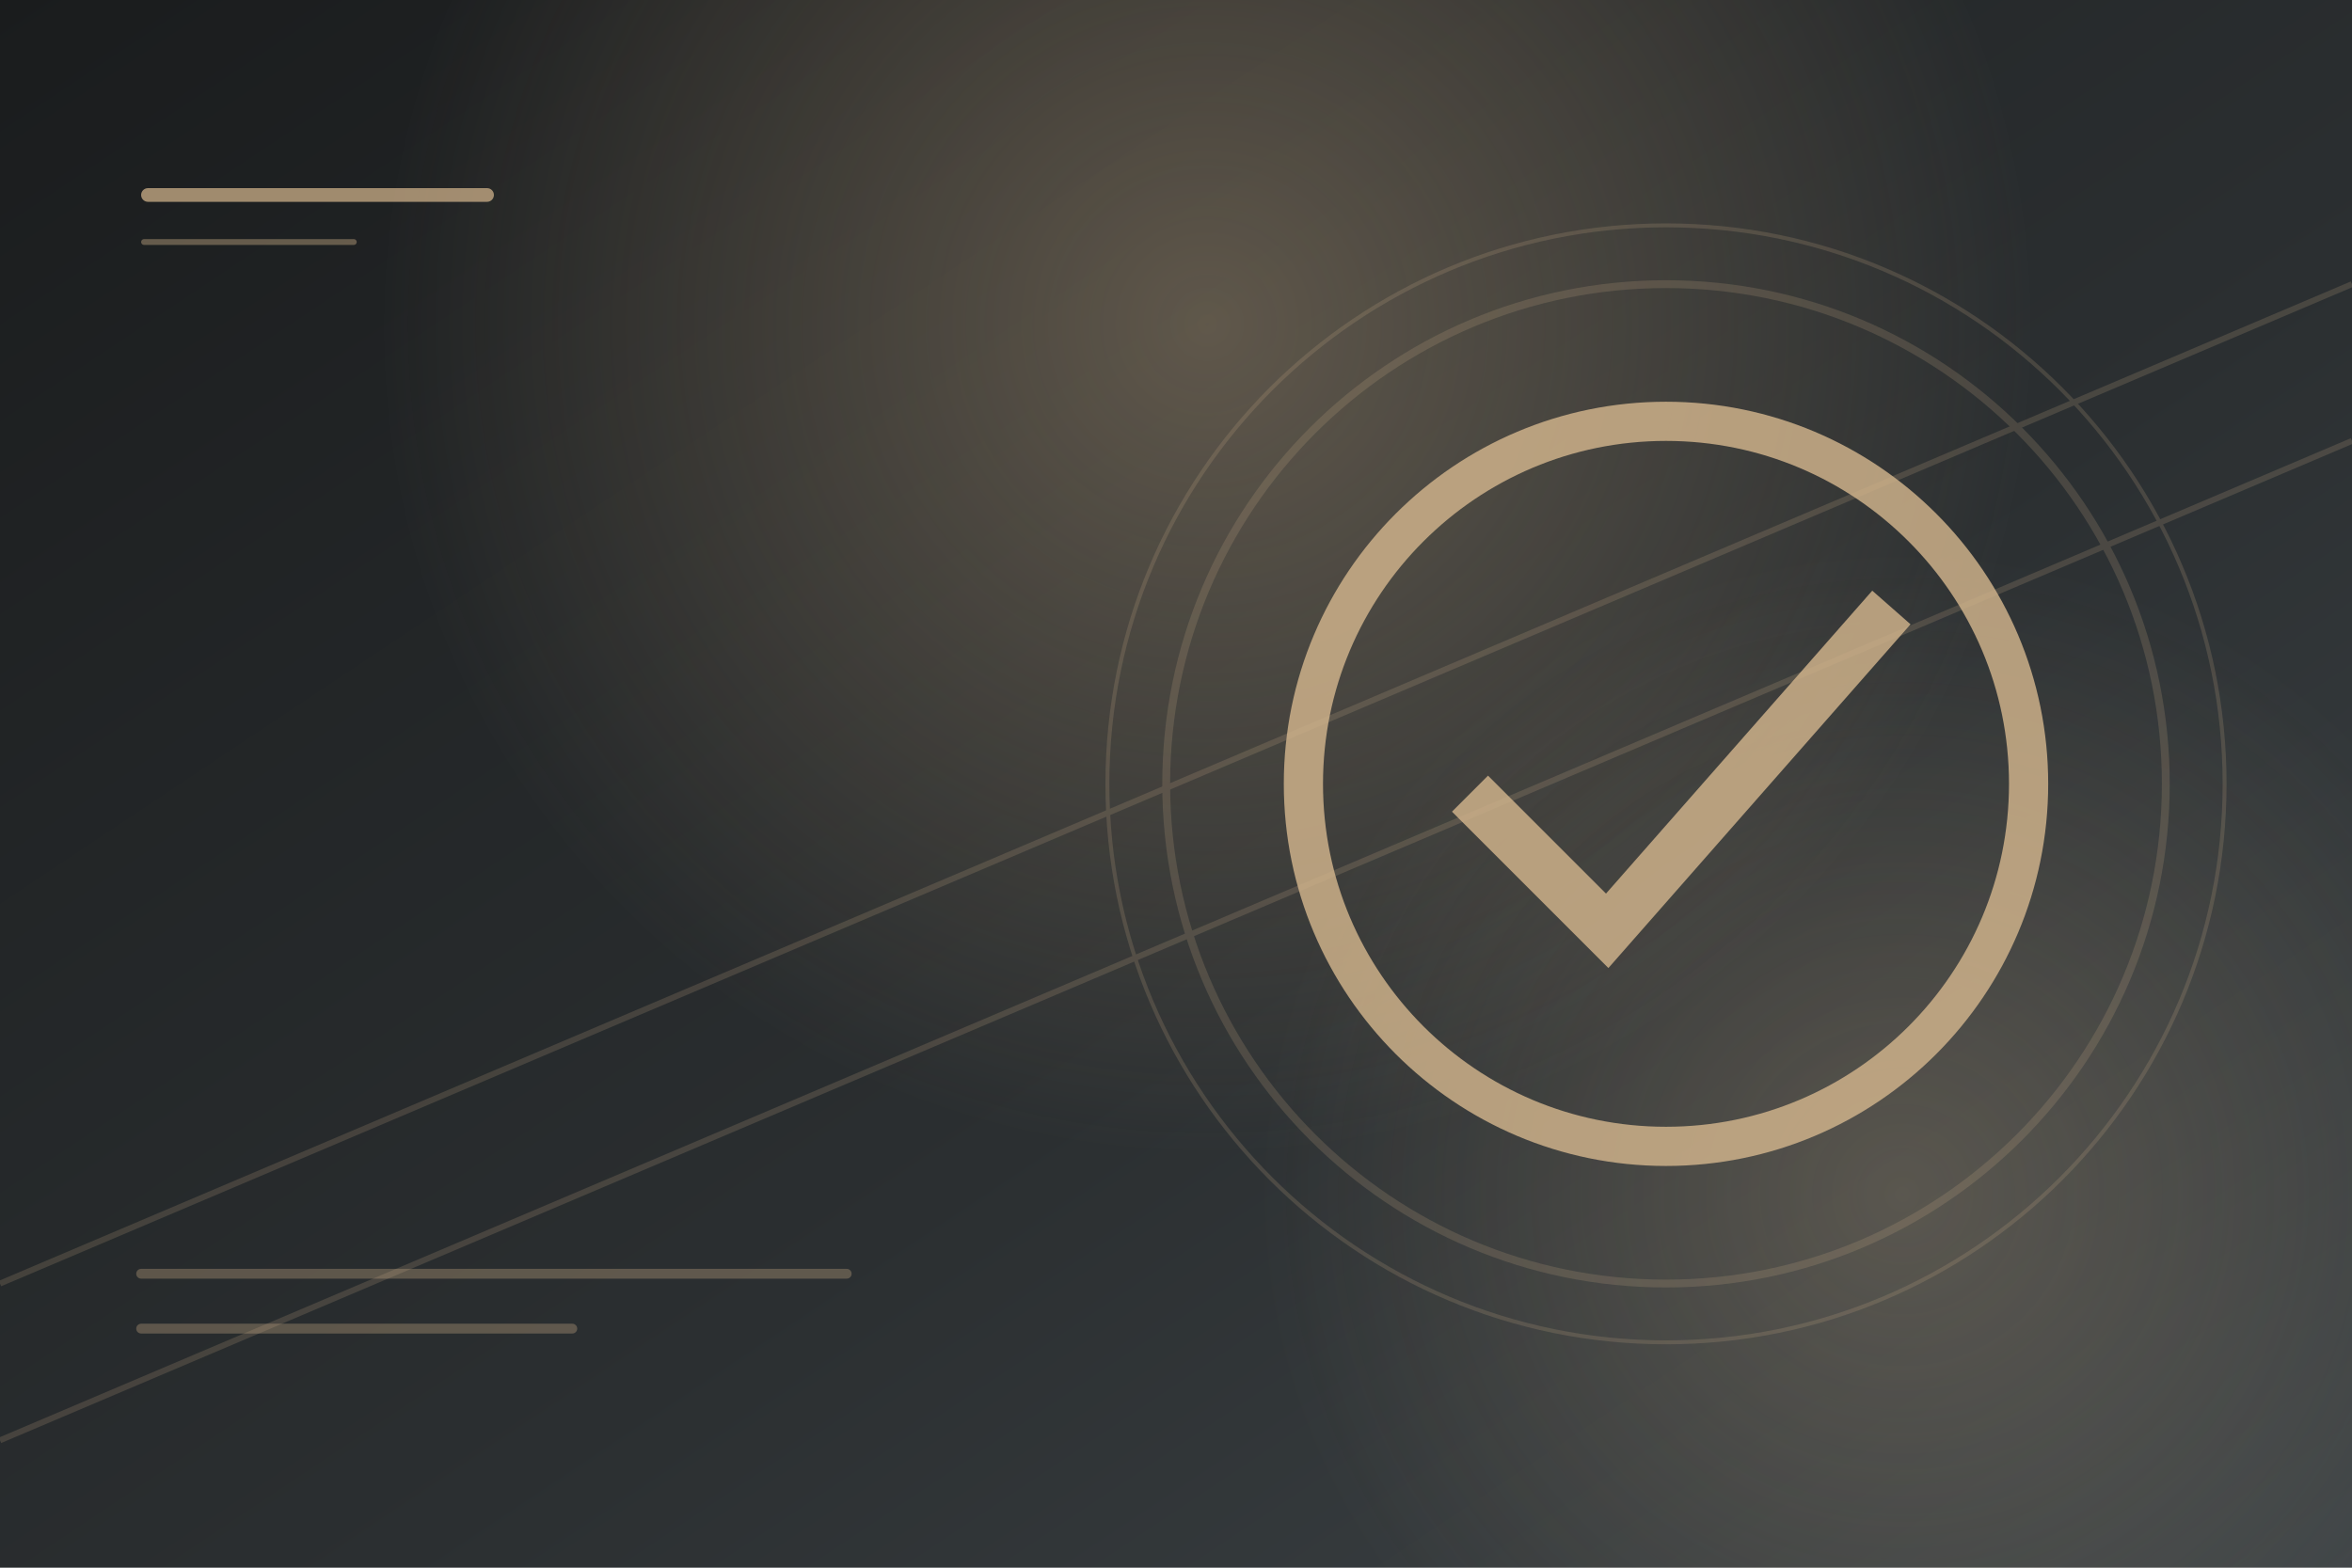
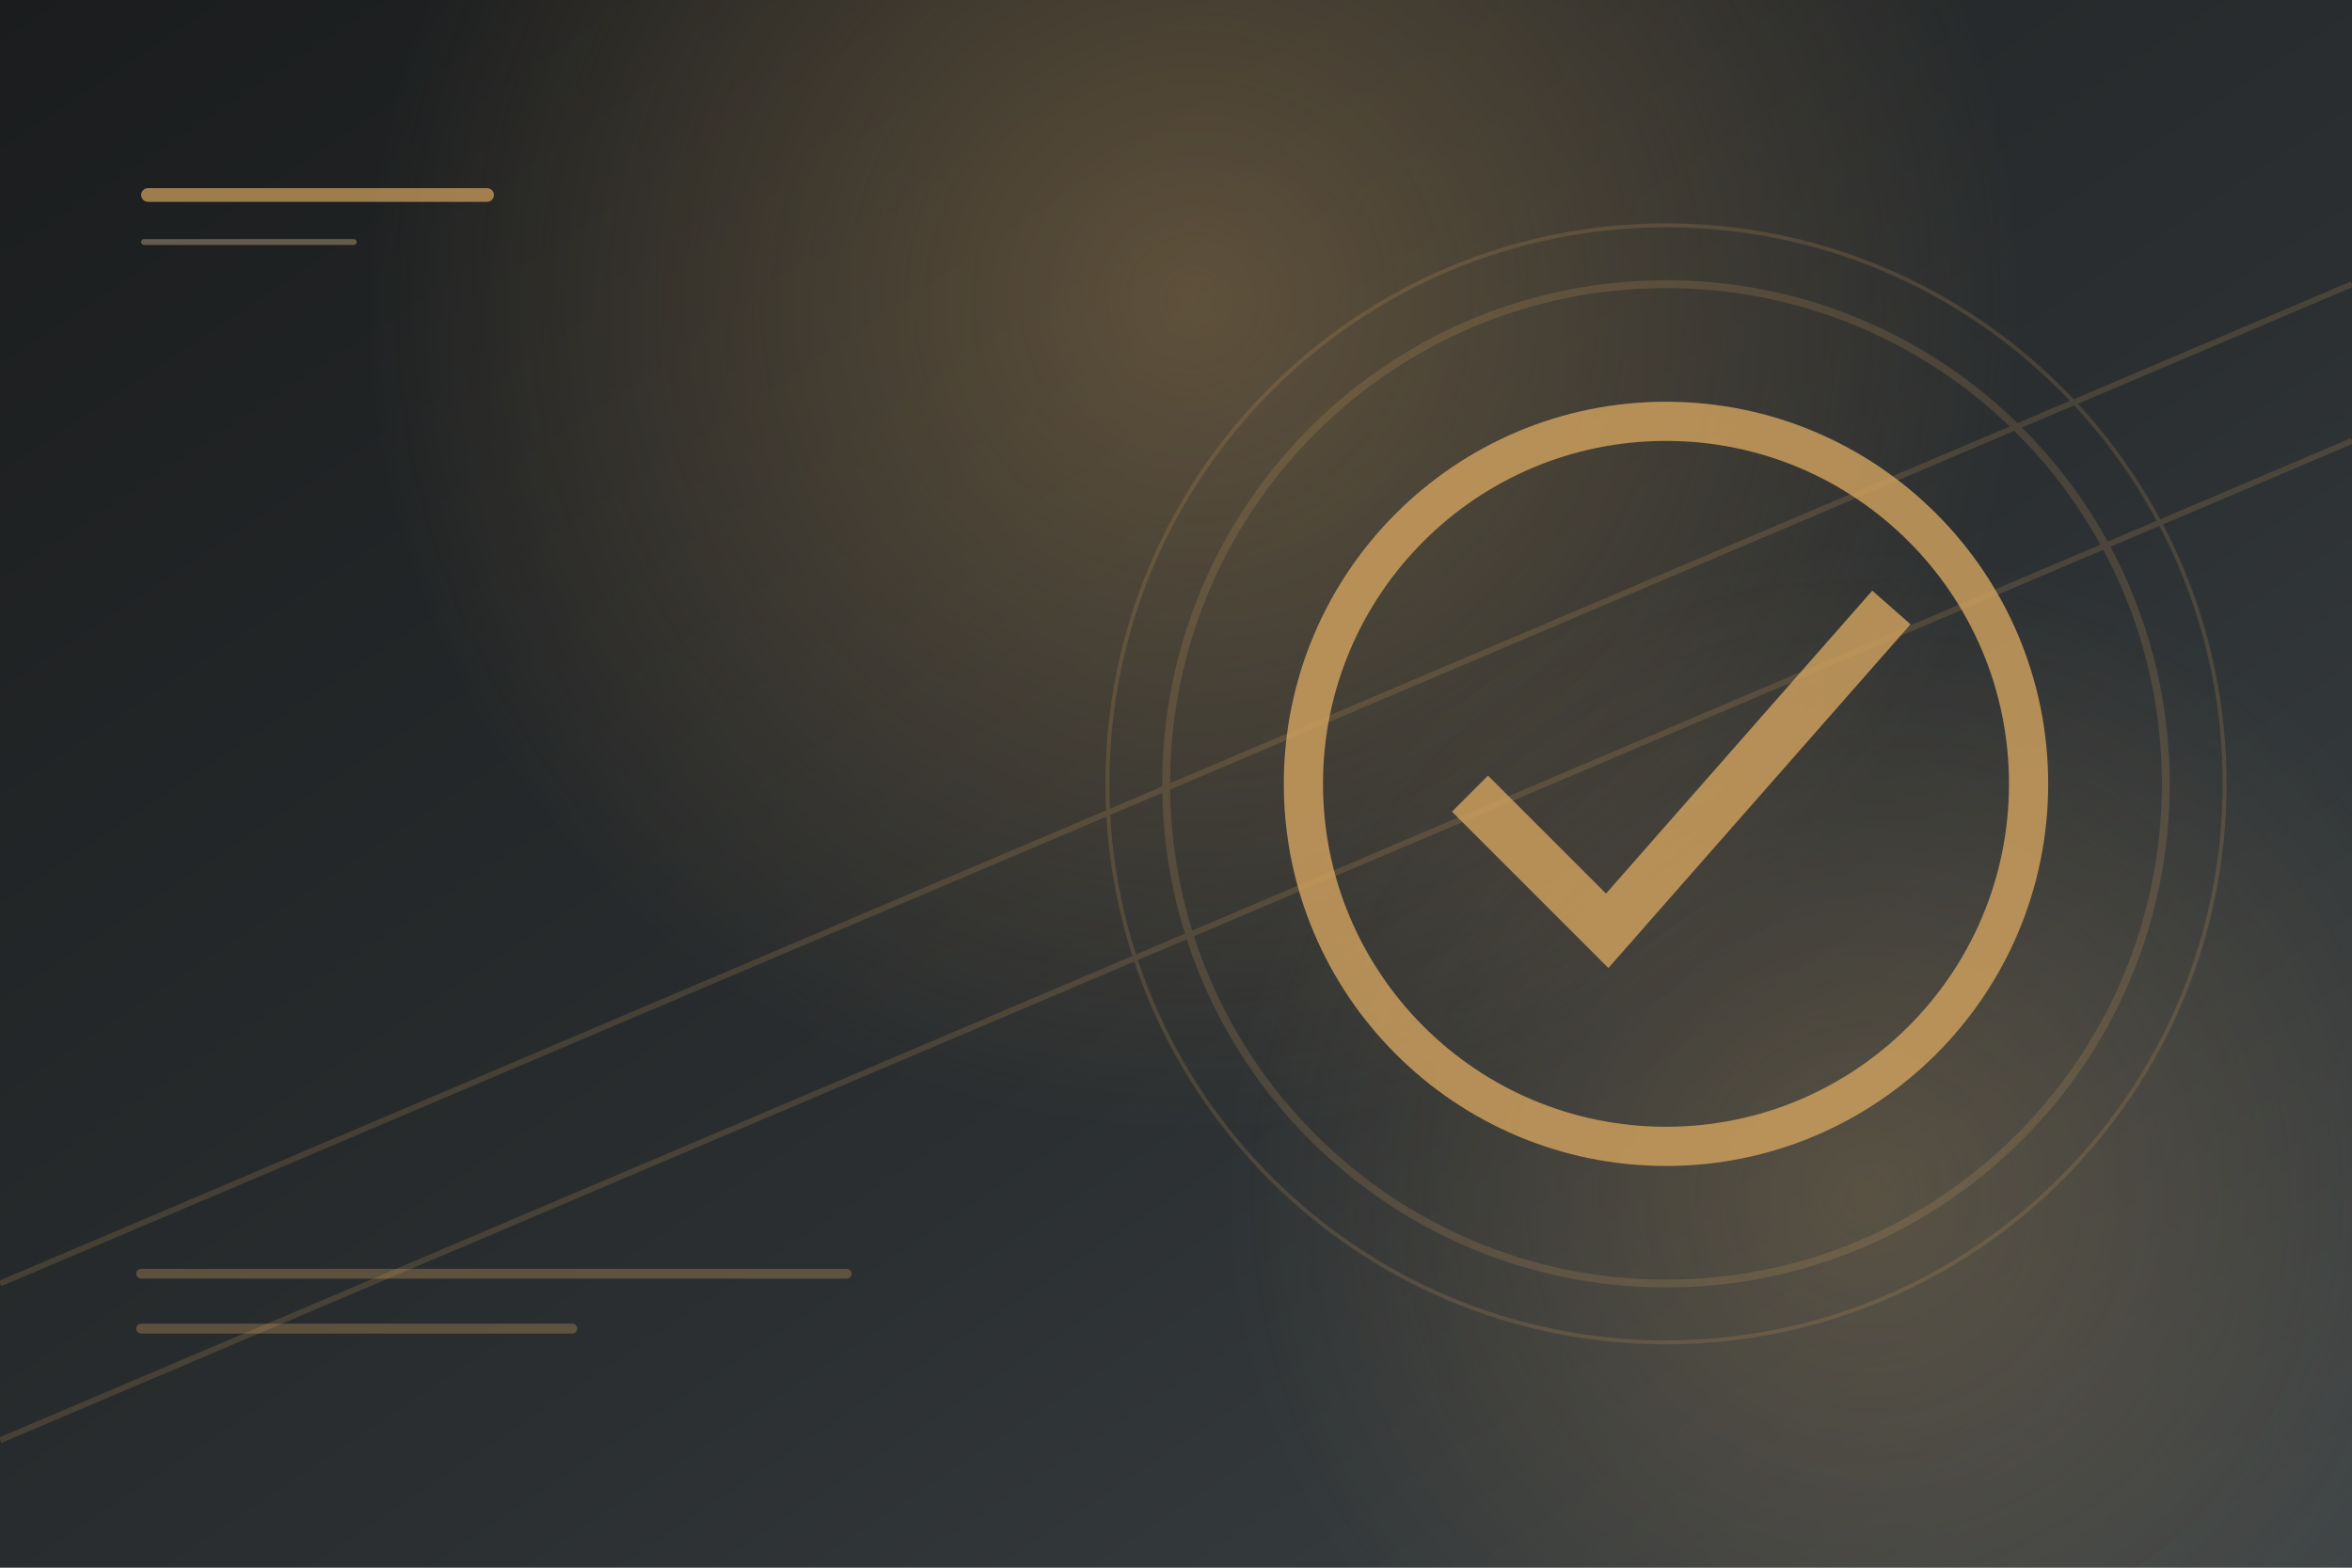
<svg xmlns="http://www.w3.org/2000/svg" width="1200" height="800" viewBox="0 0 1200 800" preserveAspectRatio="xMidYMid meet" role="img" aria-labelledby="title desc">
  <defs>
    <linearGradient id="bg" x1="0" y1="0" x2="1" y2="1">
      <stop stop-color="#1a1c1d" />
      <stop offset=".58" stop-color="#2b2f31" />
      <stop offset="1" stop-color="#3e4447" />
    </linearGradient>
    <radialGradient id="glow">
-       <stop stop-color="#d2b48c" stop-opacity=".34" />
-       <stop offset="1" stop-color="#d2b48c" stop-opacity="0" />
+       <stop stop-color="#d0a15e" stop-opacity=".34" />
+       <stop offset="1" stop-color="#d0a15e" stop-opacity="0" />
    </radialGradient>
  </defs>
  <rect width="1200" height="800" fill="url(#bg)" />
-   <circle cx="616" cy="167" r="420" fill="url(#glow)" />
-   <circle cx="971" cy="610" r="330" fill="url(#glow)" opacity=".7" />
-   <g fill="none" stroke="#d2b48c" opacity=".18">
+   <circle cx="609" cy="155" r="420" fill="url(#glow)" />
+   <circle cx="953" cy="610" r="330" fill="url(#glow)" opacity=".7" />
+   <g fill="none" stroke="#d0a15e" opacity=".18">
    <path d="M0 655 1200 145M0 735 1200 225" stroke-width="3" />
    <circle cx="850" cy="400" r="255" stroke-width="4" />
    <circle cx="850" cy="400" r="285" stroke-width="2" />
  </g>
-   <g color="#d2b48c" opacity=".82">
+   <g color="#d0a15e" opacity=".82">
    <circle cx="850" cy="400" r="185" fill="none" stroke="currentColor" stroke-width="20" />
    <path d="m750 405 70 70 145-165" fill="none" stroke="currentColor" stroke-width="26" />
  </g>
-   <rect x="72" y="96" width="180" height="7" rx="3.5" fill="#d2b48c" opacity=".72" />
+   <rect x="72" y="96" width="180" height="7" rx="3.5" fill="#d0a15e" opacity=".72" />
  <rect x="72" y="122" width="110" height="3" rx="1.5" fill="#d2b48c" opacity=".4" />
-   <path d="M72 650h360M72 678h220" stroke="#d2b48c" stroke-width="5" stroke-linecap="round" opacity=".32" />
+   <path d="M72 650h360M72 678h220" stroke="#d0a15e" stroke-width="5" stroke-linecap="round" opacity=".32" />
</svg>
